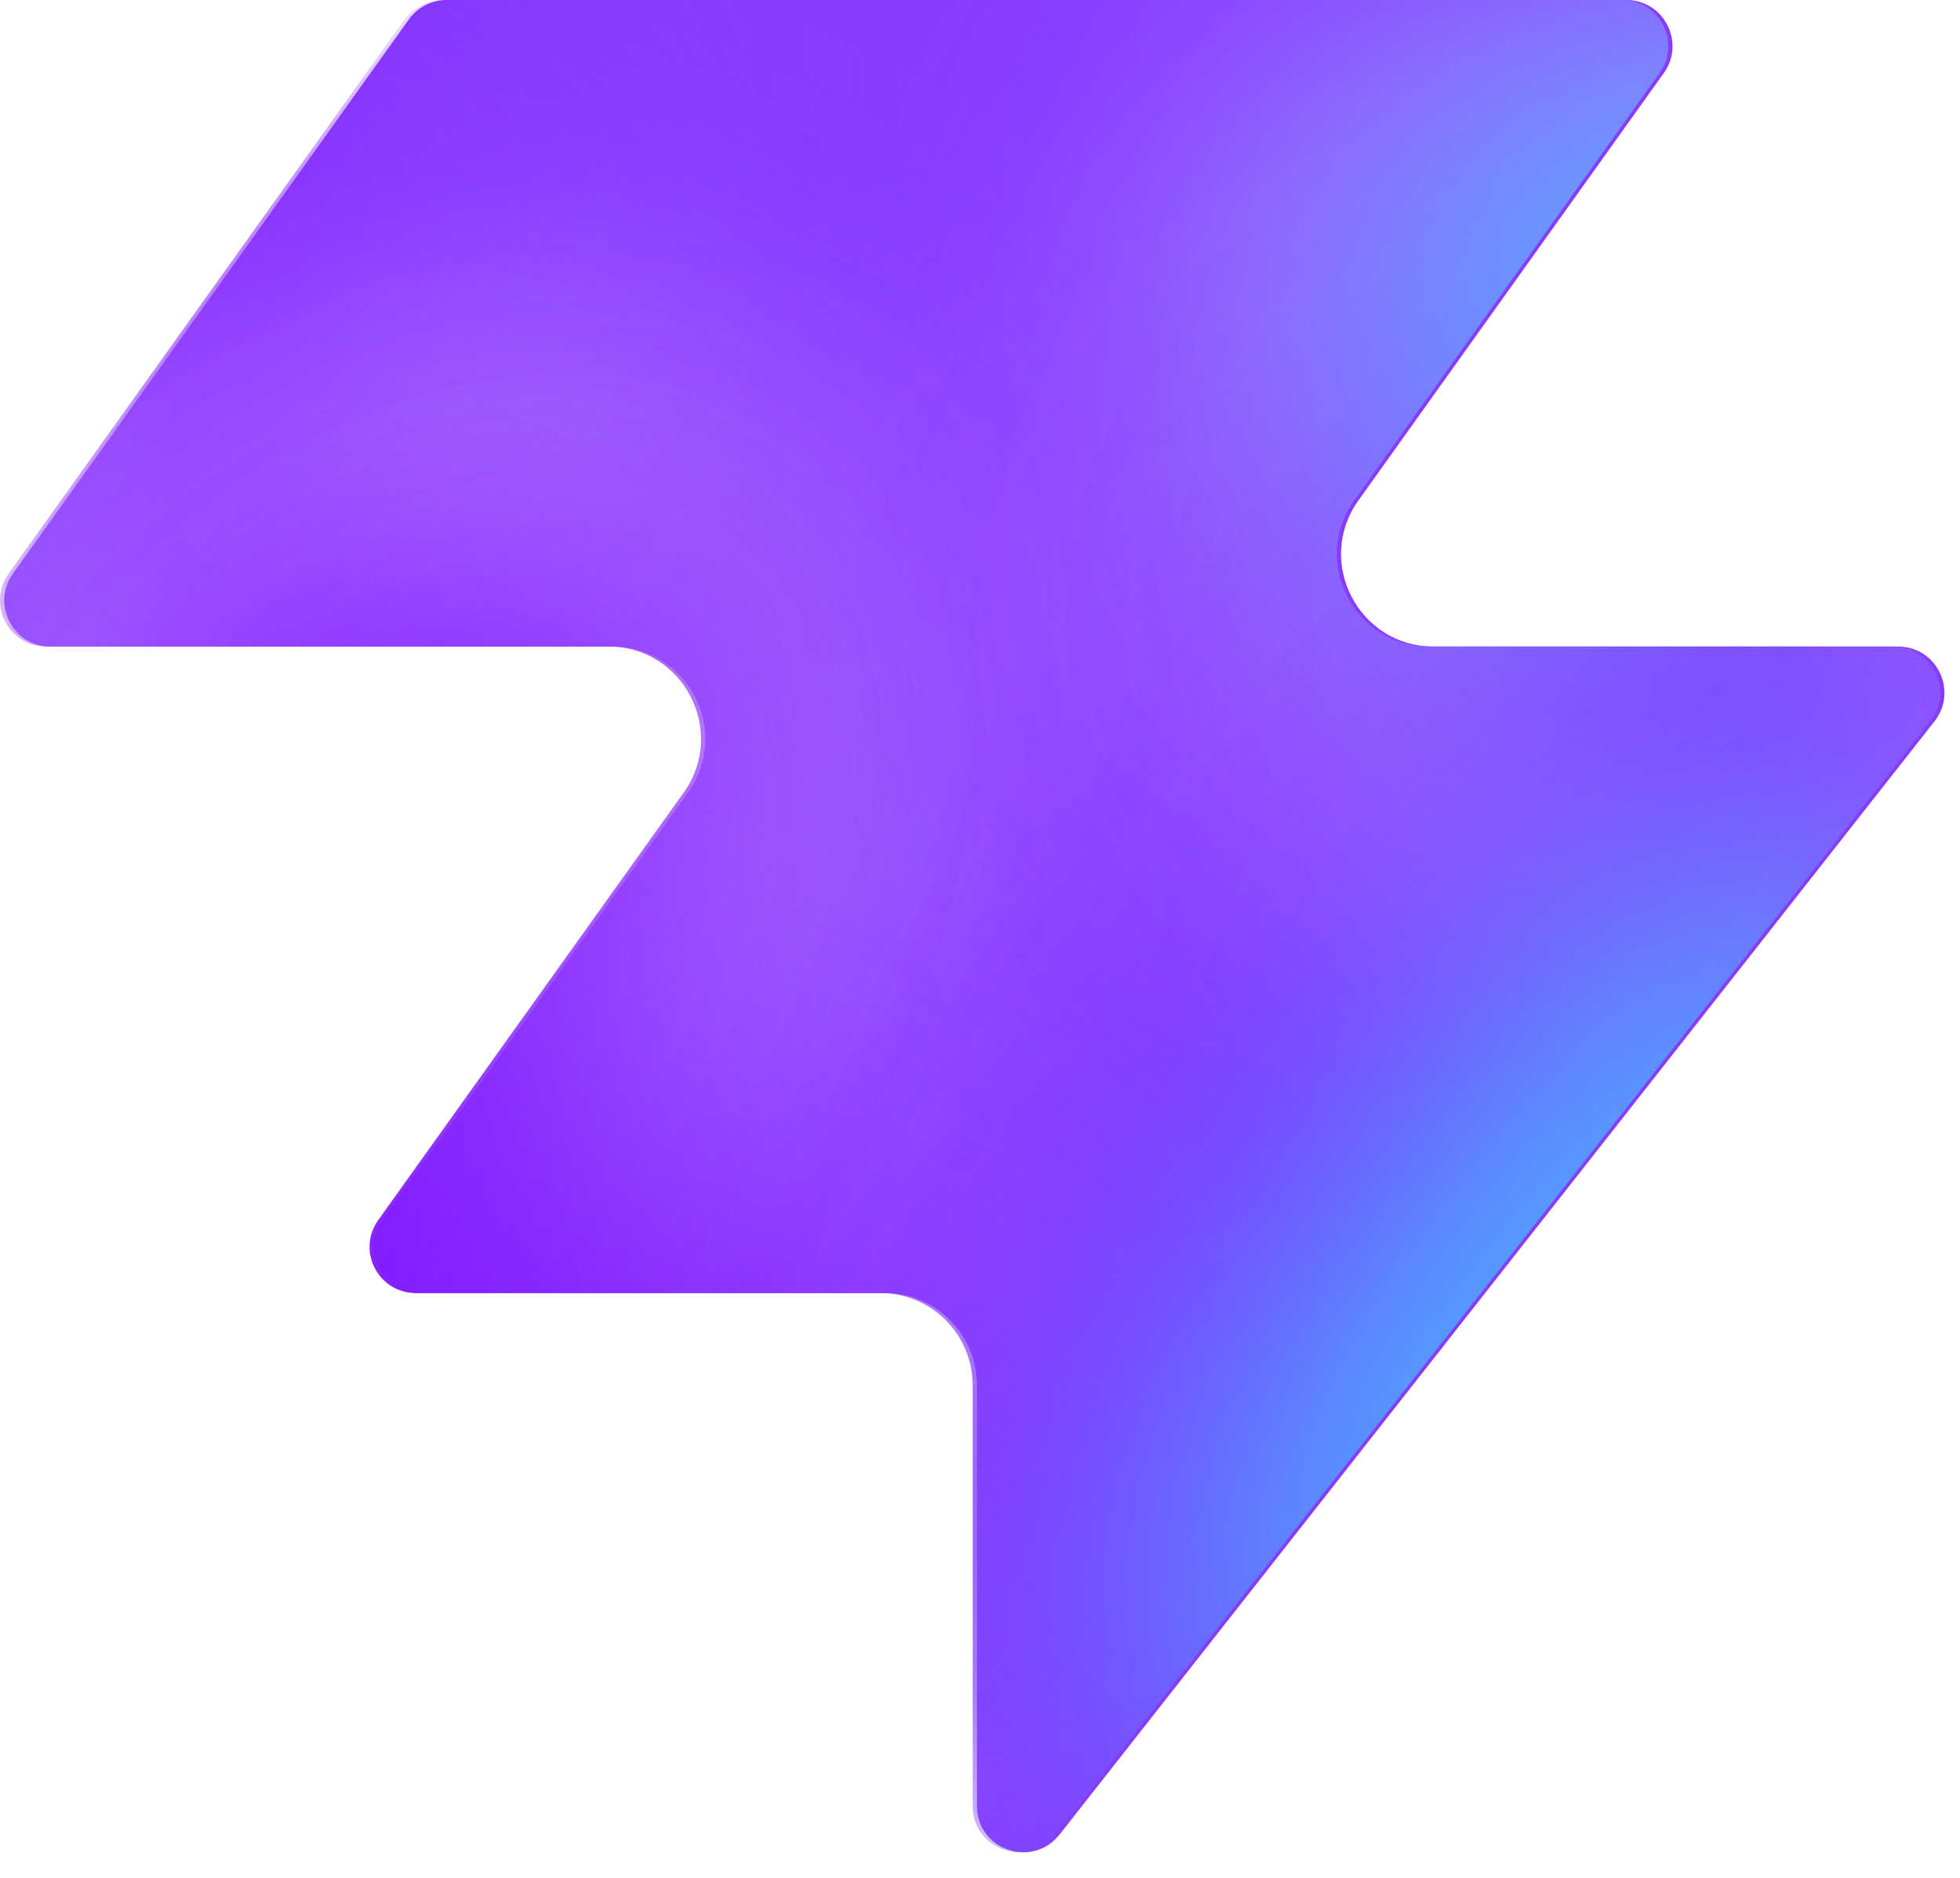
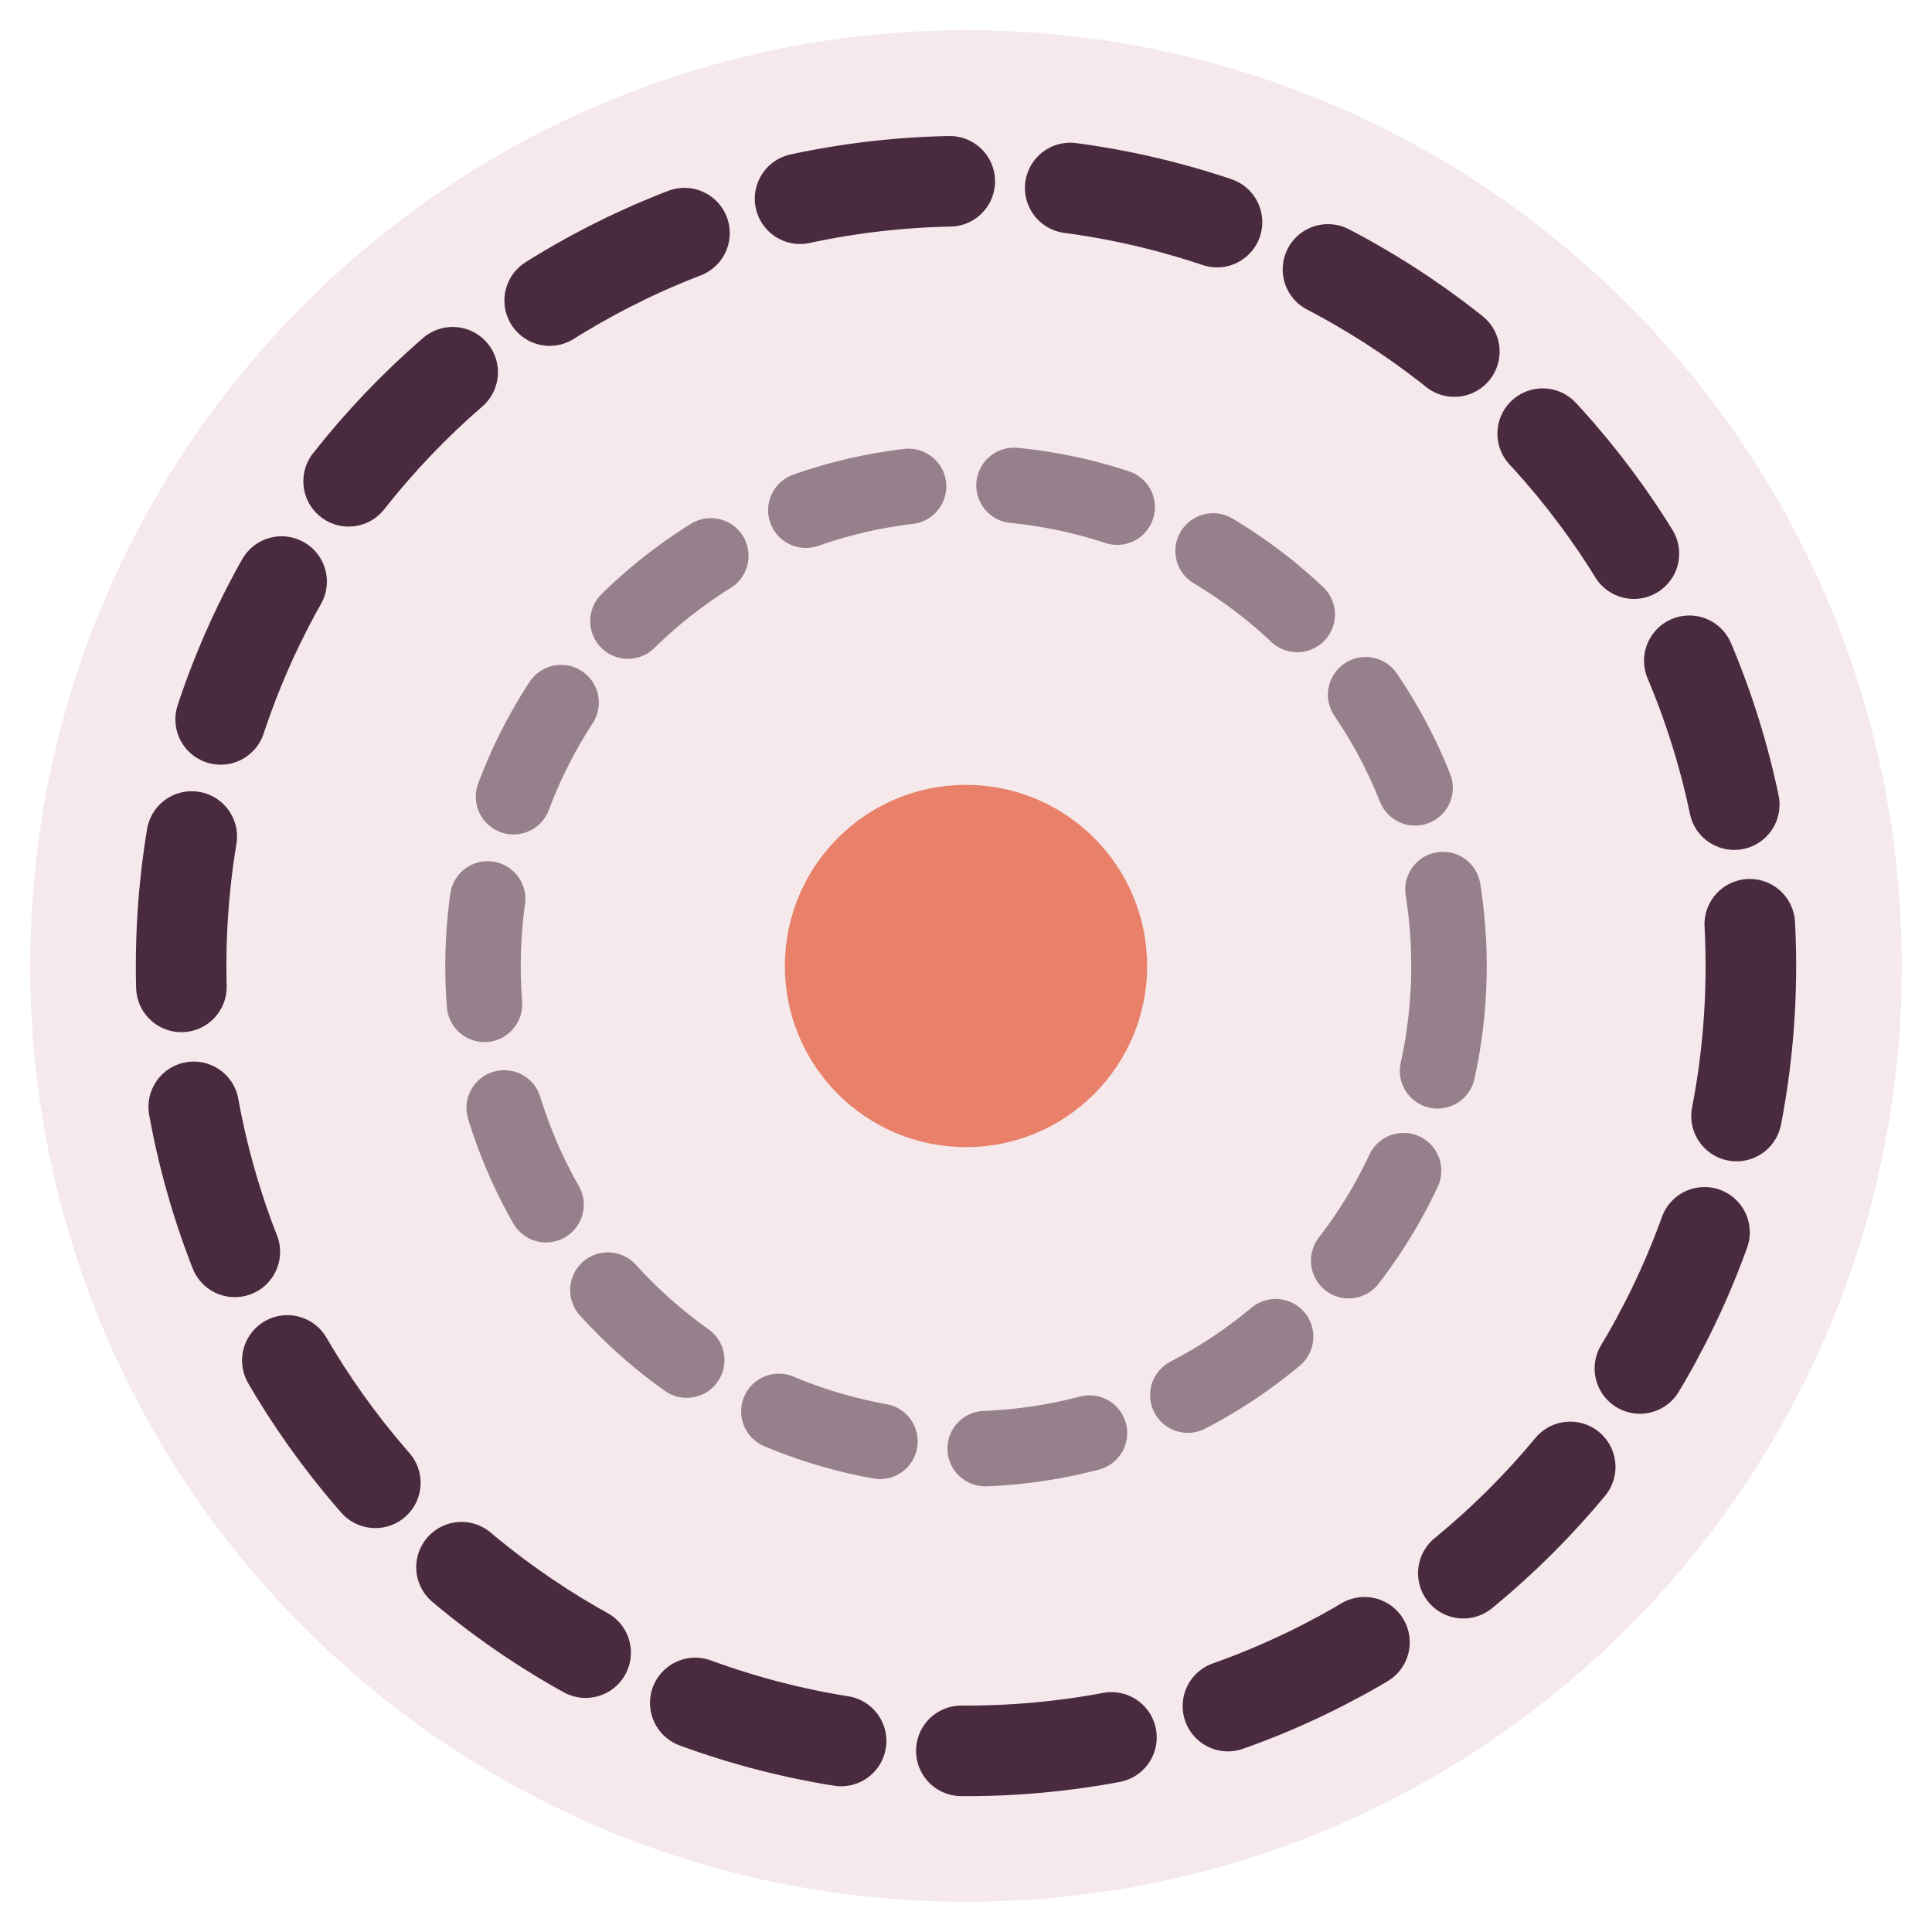
- <svg xmlns="http://www.w3.org/2000/svg" width="48" height="46" fill="none" viewBox="0 0 48 46">
-   <path fill="#863bff" d="M25.946 44.938c-.664.845-2.021.375-2.021-.698V33.937a2.26 2.26 0 0 0-2.262-2.262H10.287c-.92 0-1.456-1.04-.92-1.788l7.48-10.471c1.07-1.497 0-3.578-1.842-3.578H1.237c-.92 0-1.456-1.04-.92-1.788L10.013.474c.214-.297.556-.474.92-.474h28.894c.92 0 1.456 1.04.92 1.788l-7.48 10.471c-1.07 1.498 0 3.579 1.842 3.579h11.377c.943 0 1.473 1.088.89 1.83L25.947 44.94z" style="fill:#863bff;fill:color(display-p3 .525 .23 1);fill-opacity:1" />
-   <mask id="a" width="48" height="46" x="0" y="0" maskUnits="userSpaceOnUse" style="mask-type:alpha">
-     <path fill="#000" d="M25.842 44.938c-.664.844-2.021.375-2.021-.698V33.937a2.26 2.26 0 0 0-2.262-2.262H10.183c-.92 0-1.456-1.04-.92-1.788l7.48-10.471c1.07-1.498 0-3.579-1.842-3.579H1.133c-.92 0-1.456-1.04-.92-1.787L9.91.473c.214-.297.556-.474.92-.474h28.894c.92 0 1.456 1.04.92 1.788l-7.48 10.471c-1.07 1.498 0 3.578 1.842 3.578h11.377c.943 0 1.473 1.088.89 1.832L25.843 44.94z" style="fill:#000;fill-opacity:1" />
-   </mask>
-   <g mask="url(#a)">
-     <g filter="url(#b)">
-       <ellipse cx="5.508" cy="14.704" fill="#ede6ff" rx="5.508" ry="14.704" style="fill:#ede6ff;fill:color(display-p3 .927 .903 1);fill-opacity:1" transform="matrix(.00324 1 1 -.00324 -4.47 31.516)" />
-     </g>
-     <g filter="url(#c)">
-       <ellipse cx="10.399" cy="29.851" fill="#ede6ff" rx="10.399" ry="29.851" style="fill:#ede6ff;fill:color(display-p3 .927 .903 1);fill-opacity:1" transform="matrix(.00324 1 1 -.00324 -39.328 7.883)" />
-     </g>
-     <g filter="url(#d)">
-       <ellipse cx="5.508" cy="30.487" fill="#7e14ff" rx="5.508" ry="30.487" style="fill:#7e14ff;fill:color(display-p3 .492 .077 1);fill-opacity:1" transform="rotate(89.814 -25.913 -14.639)scale(1 -1)" />
-     </g>
-     <g filter="url(#e)">
-       <ellipse cx="5.508" cy="30.599" fill="#7e14ff" rx="5.508" ry="30.599" style="fill:#7e14ff;fill:color(display-p3 .492 .077 1);fill-opacity:1" transform="rotate(89.814 -32.644 -3.334)scale(1 -1)" />
-     </g>
-     <g filter="url(#f)">
-       <ellipse cx="5.508" cy="30.599" fill="#7e14ff" rx="5.508" ry="30.599" style="fill:#7e14ff;fill:color(display-p3 .492 .077 1);fill-opacity:1" transform="matrix(.00324 1 1 -.00324 -34.34 30.47)" />
-     </g>
-     <g filter="url(#g)">
-       <ellipse cx="14.072" cy="22.078" fill="#ede6ff" rx="14.072" ry="22.078" style="fill:#ede6ff;fill:color(display-p3 .927 .903 1);fill-opacity:1" transform="rotate(93.35 24.506 48.493)scale(-1 1)" />
-     </g>
-     <g filter="url(#h)">
-       <ellipse cx="3.47" cy="21.501" fill="#7e14ff" rx="3.47" ry="21.501" style="fill:#7e14ff;fill:color(display-p3 .492 .077 1);fill-opacity:1" transform="rotate(89.009 28.708 47.59)scale(-1 1)" />
-     </g>
-     <g filter="url(#i)">
-       <ellipse cx="3.47" cy="21.501" fill="#7e14ff" rx="3.47" ry="21.501" style="fill:#7e14ff;fill:color(display-p3 .492 .077 1);fill-opacity:1" transform="rotate(89.009 28.708 47.59)scale(-1 1)" />
-     </g>
-     <g filter="url(#j)">
-       <ellipse cx=".387" cy="8.972" fill="#7e14ff" rx="4.407" ry="29.108" style="fill:#7e14ff;fill:color(display-p3 .492 .077 1);fill-opacity:1" transform="rotate(39.51 .387 8.972)" />
-     </g>
-     <g filter="url(#k)">
-       <ellipse cx="47.523" cy="-6.092" fill="#7e14ff" rx="4.407" ry="29.108" style="fill:#7e14ff;fill:color(display-p3 .492 .077 1);fill-opacity:1" transform="rotate(37.892 47.523 -6.092)" />
-     </g>
-     <g filter="url(#l)">
-       <ellipse cx="41.412" cy="6.333" fill="#47bfff" rx="5.971" ry="9.665" style="fill:#47bfff;fill:color(display-p3 .28 .748 1);fill-opacity:1" transform="rotate(37.892 41.412 6.333)" />
-     </g>
-     <g filter="url(#m)">
-       <ellipse cx="-1.879" cy="38.332" fill="#7e14ff" rx="4.407" ry="29.108" style="fill:#7e14ff;fill:color(display-p3 .492 .077 1);fill-opacity:1" transform="rotate(37.892 -1.88 38.332)" />
-     </g>
-     <g filter="url(#n)">
-       <ellipse cx="-1.879" cy="38.332" fill="#7e14ff" rx="4.407" ry="29.108" style="fill:#7e14ff;fill:color(display-p3 .492 .077 1);fill-opacity:1" transform="rotate(37.892 -1.88 38.332)" />
-     </g>
-     <g filter="url(#o)">
-       <ellipse cx="35.651" cy="29.907" fill="#7e14ff" rx="4.407" ry="29.108" style="fill:#7e14ff;fill:color(display-p3 .492 .077 1);fill-opacity:1" transform="rotate(37.892 35.651 29.907)" />
-     </g>
-     <g filter="url(#p)">
-       <ellipse cx="38.418" cy="32.4" fill="#47bfff" rx="5.971" ry="15.297" style="fill:#47bfff;fill:color(display-p3 .28 .748 1);fill-opacity:1" transform="rotate(37.892 38.418 32.4)" />
-     </g>
-   </g>
-   <defs>
-     <filter id="b" width="60.045" height="41.654" x="-19.77" y="16.149" color-interpolation-filters="sRGB" filterUnits="userSpaceOnUse">
-       <feFlood flood-opacity="0" result="BackgroundImageFix" />
-       <feBlend in="SourceGraphic" in2="BackgroundImageFix" result="shape" />
-       <feGaussianBlur result="effect1_foregroundBlur_2002_17158" stdDeviation="7.659" />
-     </filter>
-     <filter id="c" width="90.34" height="51.437" x="-54.613" y="-7.533" color-interpolation-filters="sRGB" filterUnits="userSpaceOnUse">
-       <feFlood flood-opacity="0" result="BackgroundImageFix" />
-       <feBlend in="SourceGraphic" in2="BackgroundImageFix" result="shape" />
-       <feGaussianBlur result="effect1_foregroundBlur_2002_17158" stdDeviation="7.659" />
-     </filter>
-     <filter id="d" width="79.355" height="29.4" x="-49.64" y="2.03" color-interpolation-filters="sRGB" filterUnits="userSpaceOnUse">
-       <feFlood flood-opacity="0" result="BackgroundImageFix" />
-       <feBlend in="SourceGraphic" in2="BackgroundImageFix" result="shape" />
-       <feGaussianBlur result="effect1_foregroundBlur_2002_17158" stdDeviation="4.596" />
-     </filter>
-     <filter id="e" width="79.579" height="29.4" x="-45.045" y="20.029" color-interpolation-filters="sRGB" filterUnits="userSpaceOnUse">
-       <feFlood flood-opacity="0" result="BackgroundImageFix" />
-       <feBlend in="SourceGraphic" in2="BackgroundImageFix" result="shape" />
-       <feGaussianBlur result="effect1_foregroundBlur_2002_17158" stdDeviation="4.596" />
-     </filter>
-     <filter id="f" width="79.579" height="29.4" x="-43.513" y="21.178" color-interpolation-filters="sRGB" filterUnits="userSpaceOnUse">
-       <feFlood flood-opacity="0" result="BackgroundImageFix" />
-       <feBlend in="SourceGraphic" in2="BackgroundImageFix" result="shape" />
-       <feGaussianBlur result="effect1_foregroundBlur_2002_17158" stdDeviation="4.596" />
-     </filter>
-     <filter id="g" width="74.749" height="58.852" x="15.756" y="-17.901" color-interpolation-filters="sRGB" filterUnits="userSpaceOnUse">
-       <feFlood flood-opacity="0" result="BackgroundImageFix" />
-       <feBlend in="SourceGraphic" in2="BackgroundImageFix" result="shape" />
-       <feGaussianBlur result="effect1_foregroundBlur_2002_17158" stdDeviation="7.659" />
-     </filter>
-     <filter id="h" width="61.377" height="25.362" x="23.548" y="2.284" color-interpolation-filters="sRGB" filterUnits="userSpaceOnUse">
-       <feFlood flood-opacity="0" result="BackgroundImageFix" />
-       <feBlend in="SourceGraphic" in2="BackgroundImageFix" result="shape" />
-       <feGaussianBlur result="effect1_foregroundBlur_2002_17158" stdDeviation="4.596" />
-     </filter>
-     <filter id="i" width="61.377" height="25.362" x="23.548" y="2.284" color-interpolation-filters="sRGB" filterUnits="userSpaceOnUse">
-       <feFlood flood-opacity="0" result="BackgroundImageFix" />
-       <feBlend in="SourceGraphic" in2="BackgroundImageFix" result="shape" />
-       <feGaussianBlur result="effect1_foregroundBlur_2002_17158" stdDeviation="4.596" />
-     </filter>
-     <filter id="j" width="56.045" height="63.649" x="-27.636" y="-22.853" color-interpolation-filters="sRGB" filterUnits="userSpaceOnUse">
-       <feFlood flood-opacity="0" result="BackgroundImageFix" />
-       <feBlend in="SourceGraphic" in2="BackgroundImageFix" result="shape" />
-       <feGaussianBlur result="effect1_foregroundBlur_2002_17158" stdDeviation="4.596" />
-     </filter>
-     <filter id="k" width="54.814" height="64.646" x="20.116" y="-38.415" color-interpolation-filters="sRGB" filterUnits="userSpaceOnUse">
-       <feFlood flood-opacity="0" result="BackgroundImageFix" />
-       <feBlend in="SourceGraphic" in2="BackgroundImageFix" result="shape" />
-       <feGaussianBlur result="effect1_foregroundBlur_2002_17158" stdDeviation="4.596" />
-     </filter>
-     <filter id="l" width="33.541" height="35.313" x="24.641" y="-11.323" color-interpolation-filters="sRGB" filterUnits="userSpaceOnUse">
-       <feFlood flood-opacity="0" result="BackgroundImageFix" />
-       <feBlend in="SourceGraphic" in2="BackgroundImageFix" result="shape" />
-       <feGaussianBlur result="effect1_foregroundBlur_2002_17158" stdDeviation="4.596" />
-     </filter>
-     <filter id="m" width="54.814" height="64.646" x="-29.286" y="6.009" color-interpolation-filters="sRGB" filterUnits="userSpaceOnUse">
-       <feFlood flood-opacity="0" result="BackgroundImageFix" />
-       <feBlend in="SourceGraphic" in2="BackgroundImageFix" result="shape" />
-       <feGaussianBlur result="effect1_foregroundBlur_2002_17158" stdDeviation="4.596" />
-     </filter>
-     <filter id="n" width="54.814" height="64.646" x="-29.286" y="6.009" color-interpolation-filters="sRGB" filterUnits="userSpaceOnUse">
-       <feFlood flood-opacity="0" result="BackgroundImageFix" />
-       <feBlend in="SourceGraphic" in2="BackgroundImageFix" result="shape" />
-       <feGaussianBlur result="effect1_foregroundBlur_2002_17158" stdDeviation="4.596" />
-     </filter>
-     <filter id="o" width="54.814" height="64.646" x="8.244" y="-2.416" color-interpolation-filters="sRGB" filterUnits="userSpaceOnUse">
-       <feFlood flood-opacity="0" result="BackgroundImageFix" />
-       <feBlend in="SourceGraphic" in2="BackgroundImageFix" result="shape" />
-       <feGaussianBlur result="effect1_foregroundBlur_2002_17158" stdDeviation="4.596" />
-     </filter>
-     <filter id="p" width="39.409" height="43.623" x="18.713" y="10.588" color-interpolation-filters="sRGB" filterUnits="userSpaceOnUse">
-       <feFlood flood-opacity="0" result="BackgroundImageFix" />
-       <feBlend in="SourceGraphic" in2="BackgroundImageFix" result="shape" />
-       <feGaussianBlur result="effect1_foregroundBlur_2002_17158" stdDeviation="4.596" />
-     </filter>
-   </defs>
+ <svg xmlns="http://www.w3.org/2000/svg" viewBox="0 0 64 64" fill="none">
+   <circle cx="32" cy="32" r="31" fill="#F5E9EC" />
+   <circle cx="32" cy="32" r="26" stroke="#4A2A3F" stroke-width="3" stroke-dasharray="5 4" stroke-linecap="round" />
+   <circle cx="32" cy="32" r="16" stroke="#4A2A3F" stroke-opacity=".55" stroke-width="2.5" stroke-dasharray="3.5 3.5" stroke-linecap="round" />
+   <circle cx="32" cy="32" r="6" fill="#E8806A" />
</svg>
